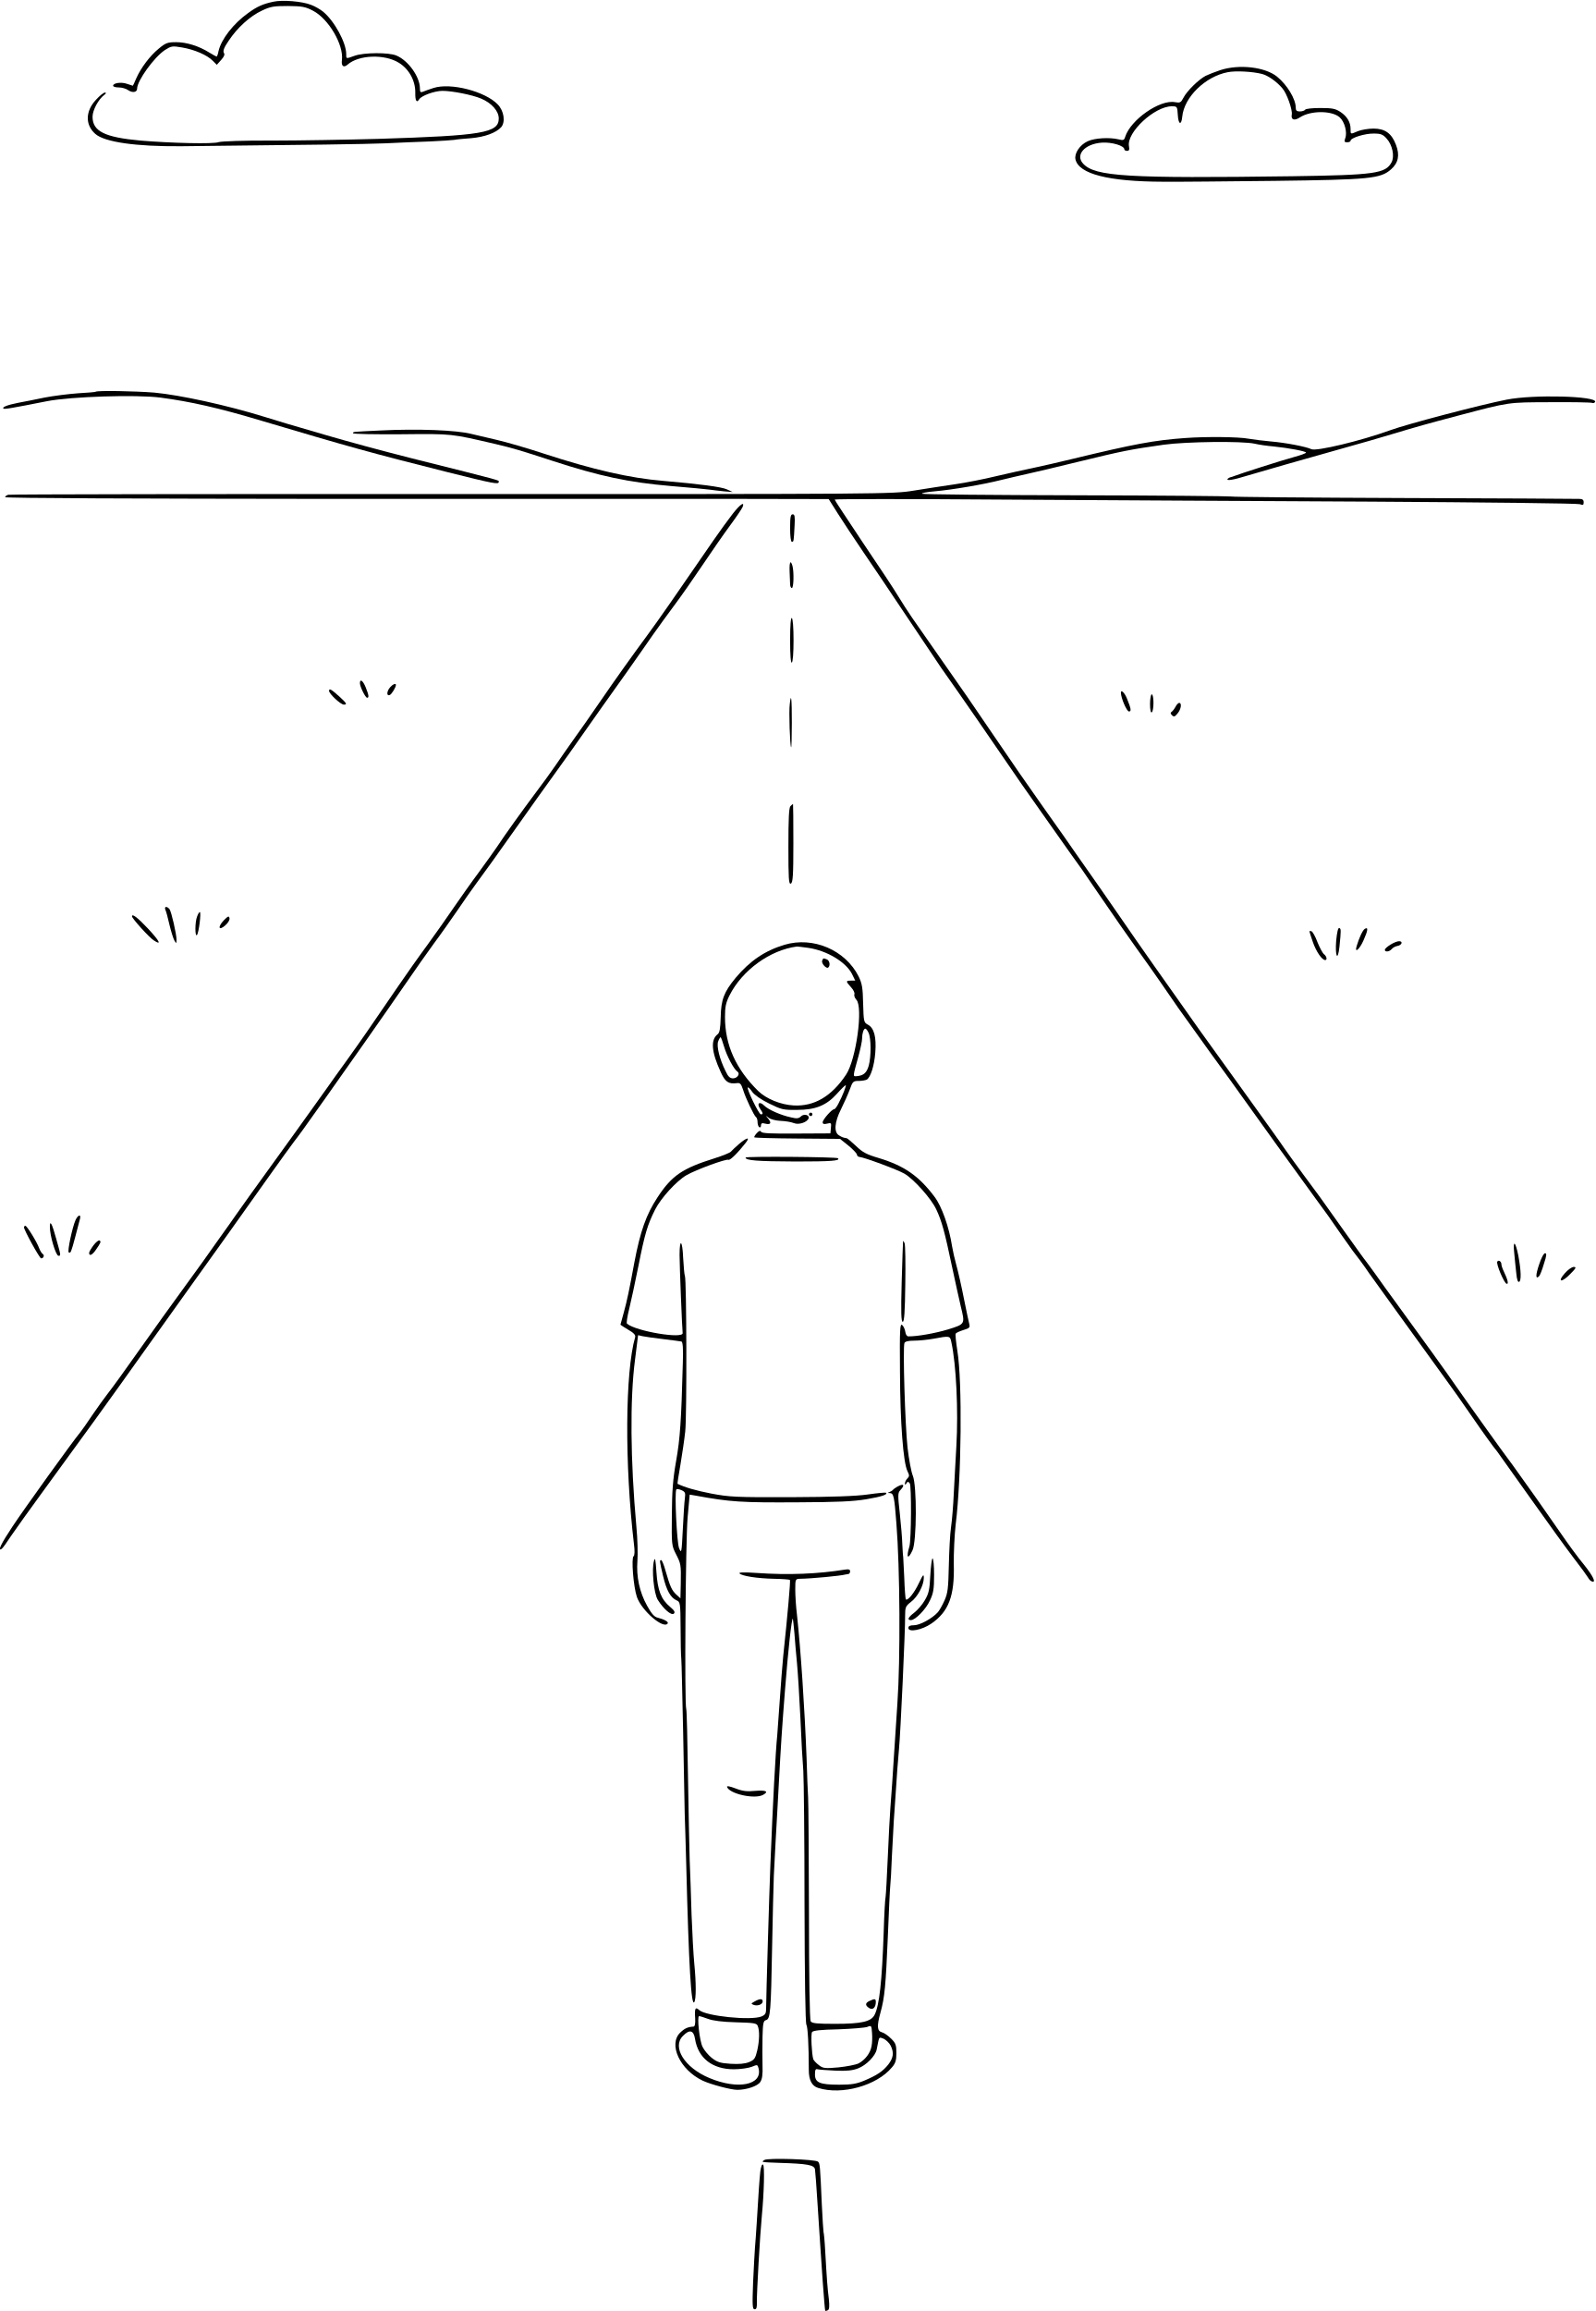
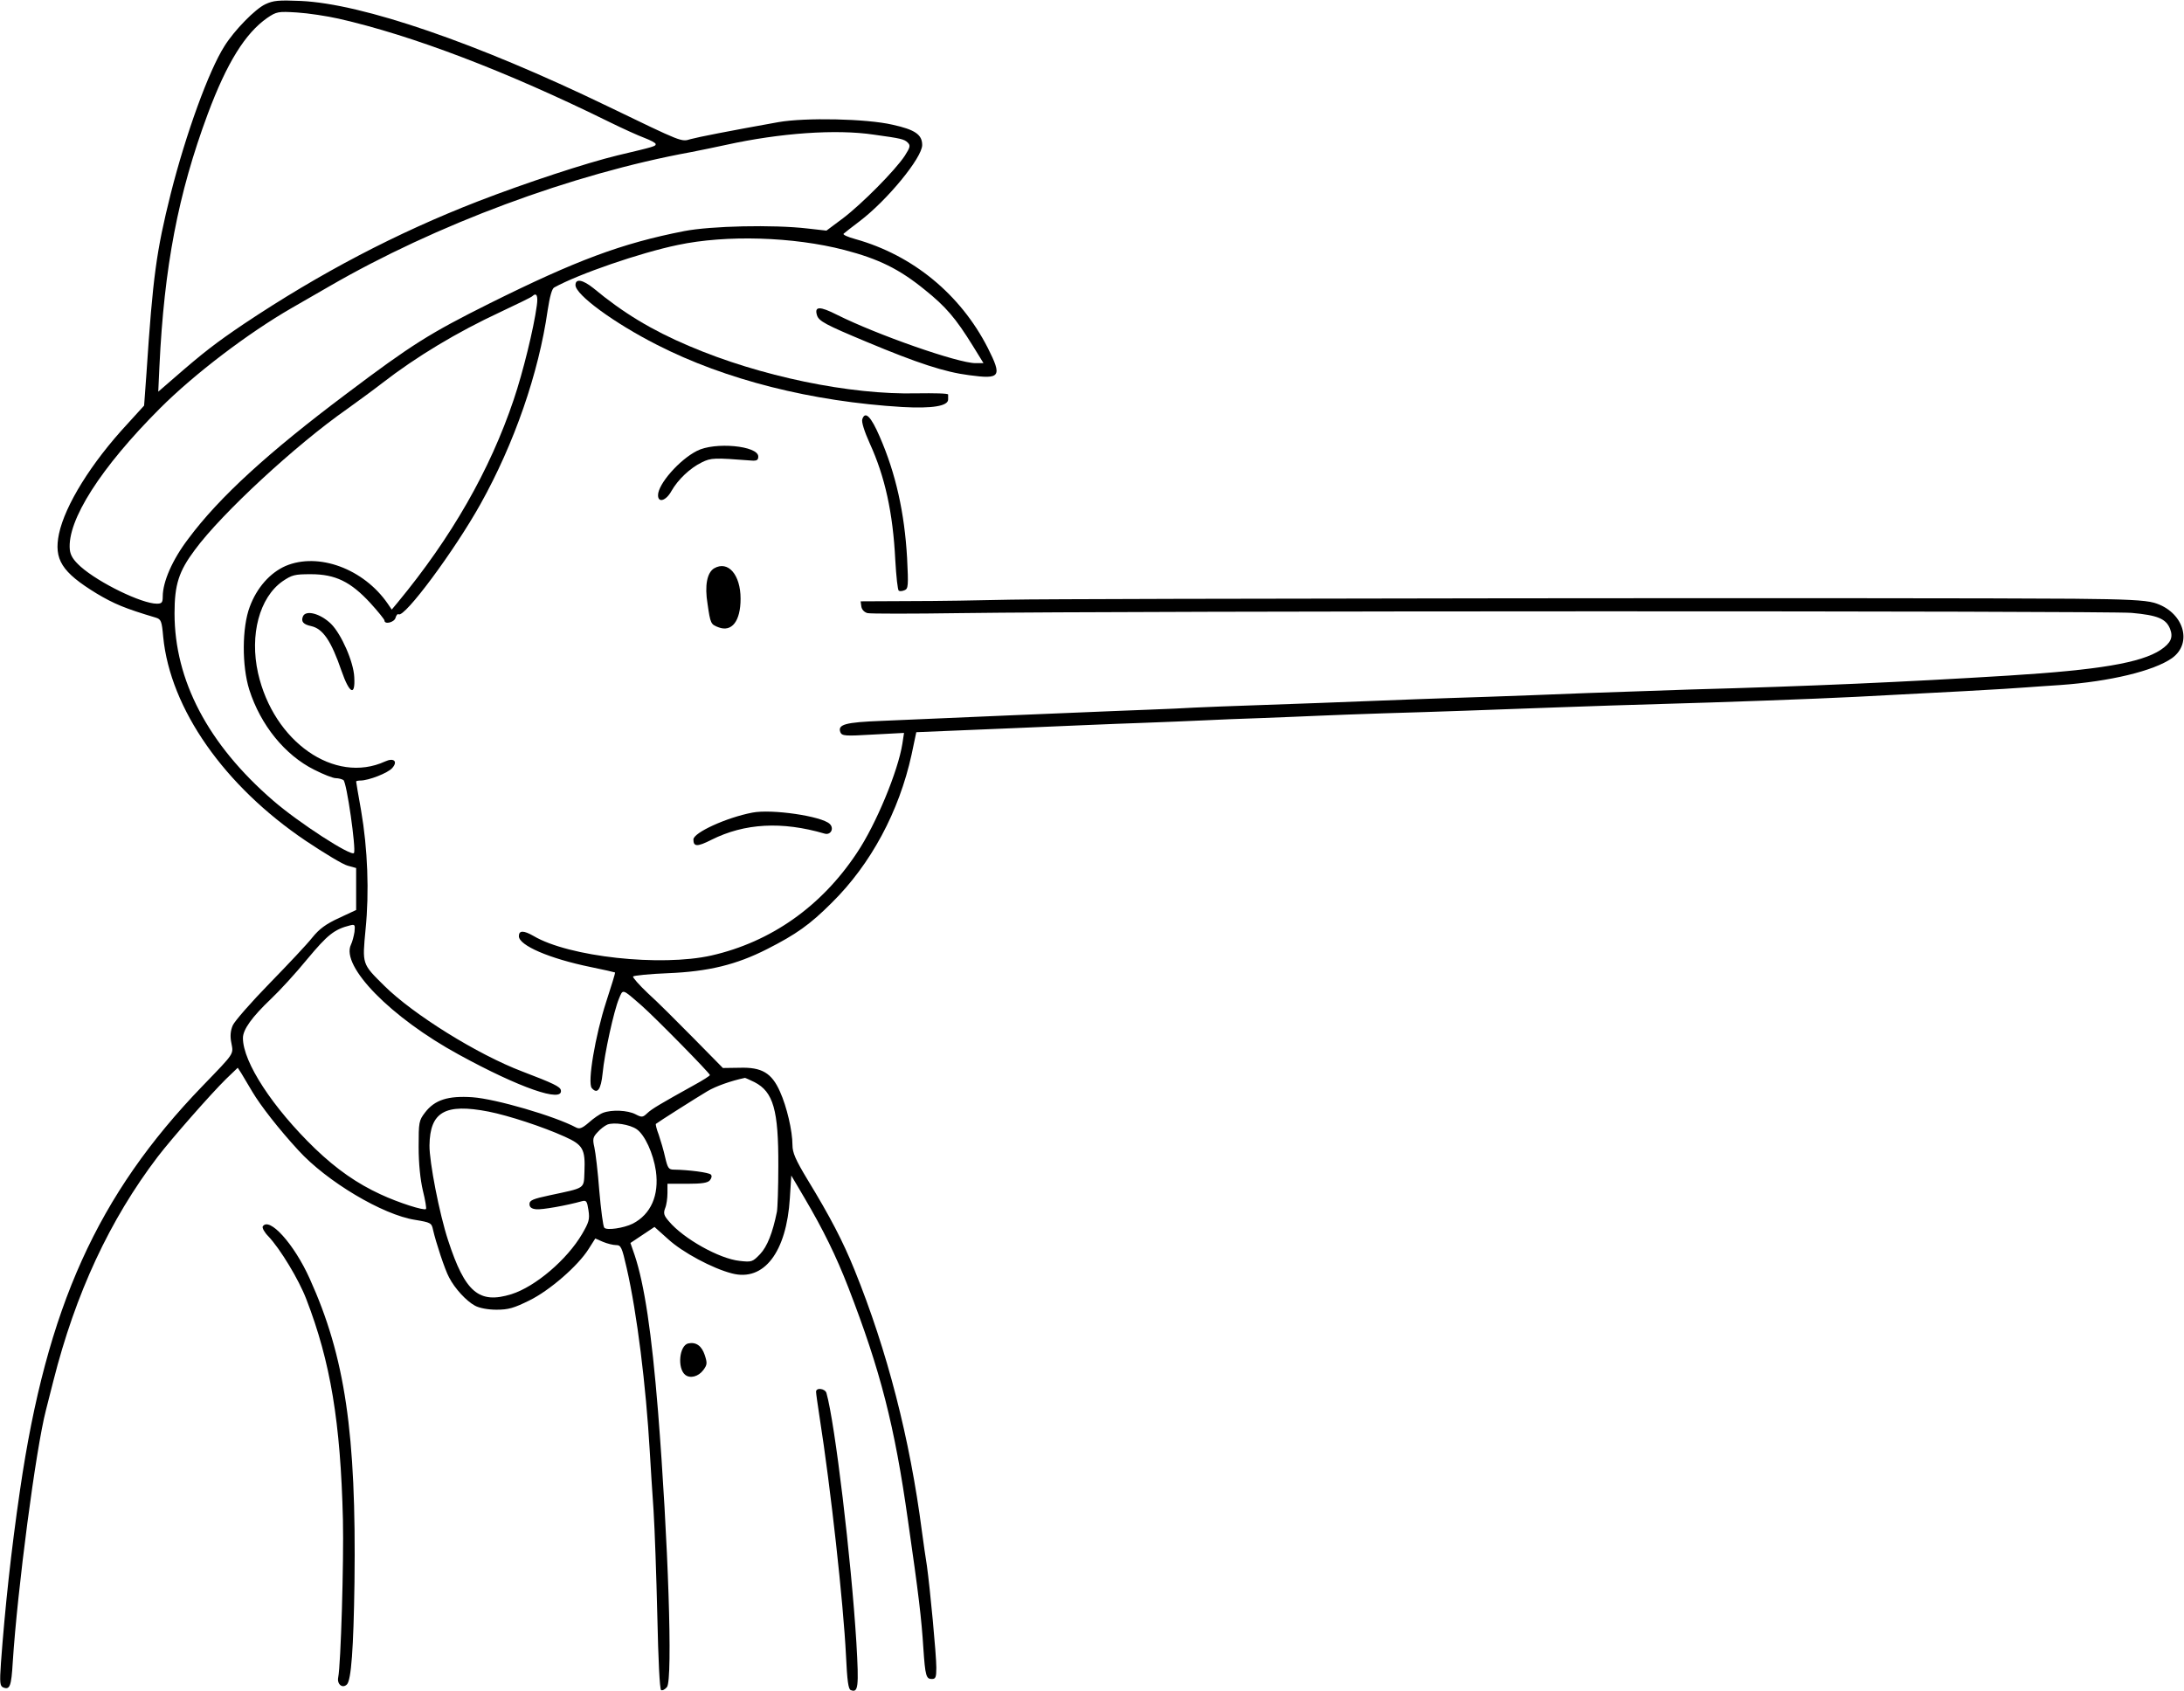
- <svg xmlns="http://www.w3.org/2000/svg" version="1.0" width="931pt" height="1348pt" viewBox="0 0 931 1348" preserveAspectRatio="xMidYMid meet">
-   <g transform="translate(0,1348) scale(0.1,-0.1)" fill="#000000" stroke="none">
-     <path d="M1595 13470 c-61 -13 -95 -28 -147 -66 -87 -62 -157 -153 -173 -222 -3 -18 -9 -32 -11 -32 -2 0 -21 10 -42 23 -62 39 -134 61 -194 61 -50 0 -61 -4 -101 -37 -52 -42 -105 -113 -132 -174 -10 -24 -19 -43 -20 -43 -1 0 -16 5 -34 11 -33 12 -81 5 -81 -11 0 -6 15 -10 33 -10 18 0 43 -7 55 -16 25 -17 52 -13 52 9 0 46 99 183 162 225 38 24 43 25 101 15 71 -12 146 -44 179 -78 l23 -23 25 28 c18 20 23 32 16 42 -6 11 1 31 28 70 50 76 125 144 194 176 50 24 69 27 152 27 83 -1 102 -4 147 -28 90 -47 179 -198 168 -287 -5 -36 10 -47 33 -27 64 57 215 63 299 11 60 -37 97 -105 96 -175 -1 -47 8 -62 23 -38 13 21 89 49 136 49 56 0 173 -23 225 -45 62 -26 103 -73 103 -116 0 -84 -94 -100 -702 -119 -183 -5 -462 -10 -619 -10 -167 1 -297 -4 -313 -9 -29 -12 -277 -6 -456 9 -209 19 -280 54 -280 139 0 38 34 102 69 128 11 9 12 12 3 13 -8 0 -31 -19 -52 -42 -62 -66 -64 -146 -4 -199 54 -48 237 -74 499 -72 769 8 1065 12 1193 17 81 4 199 9 262 11 63 3 126 7 140 9 14 3 58 7 99 10 79 7 145 31 175 64 26 30 17 95 -20 133 -73 76 -274 128 -374 96 -25 -8 -53 -18 -62 -22 -15 -6 -18 -2 -18 21 -1 67 -68 161 -137 190 -44 19 -189 18 -243 -1 -53 -19 -50 -19 -50 10 0 66 -69 193 -135 247 -16 13 -48 32 -71 40 -50 20 -166 30 -219 18z" />
-     <path d="M7120 13071 c-30 -10 -68 -25 -85 -33 -42 -22 -110 -89 -130 -128 -15 -29 -20 -31 -49 -26 -88 17 -259 -102 -291 -202 -6 -20 -11 -22 -38 -15 -53 13 -141 8 -181 -11 -46 -21 -79 -71 -71 -106 20 -85 192 -129 510 -130 83 -1 375 2 650 5 560 7 619 13 681 67 43 38 52 83 29 143 -25 67 -64 95 -131 95 -30 0 -71 -7 -91 -15 -45 -19 -43 -20 -43 13 0 39 -20 73 -59 99 -29 19 -47 23 -117 23 -46 0 -86 -4 -89 -10 -3 -5 -17 -10 -31 -10 -18 0 -24 5 -24 23 0 49 -50 132 -109 180 -69 56 -220 74 -331 38z m242 -22 c36 -9 86 -44 120 -84 26 -29 60 -126 55 -153 -6 -31 15 -38 47 -17 62 41 186 41 232 1 29 -25 46 -88 33 -122 -7 -20 -5 -24 11 -24 11 0 20 4 20 9 0 17 85 43 135 42 42 0 54 -5 76 -30 33 -36 47 -103 28 -138 -35 -65 -97 -74 -579 -81 -961 -13 -1150 -2 -1220 73 -48 51 8 116 109 123 58 4 131 -18 131 -39 0 -5 7 -9 16 -9 12 0 15 7 11 27 -15 80 149 233 250 233 31 0 32 -1 35 -50 3 -57 21 -64 26 -10 11 113 134 234 266 259 46 9 142 4 198 -10z" />
-     <path d="M558 11195 c-2 -2 -48 -6 -103 -9 -55 -4 -143 -15 -195 -25 -52 -11 -123 -25 -156 -31 -61 -12 -93 -25 -84 -33 5 -5 43 1 255 43 139 27 520 39 660 21 175 -23 340 -60 590 -135 518 -154 637 -187 1090 -301 264 -66 295 -72 295 -56 0 11 34 2 -505 137 -193 49 -366 96 -510 138 -49 14 -112 33 -140 41 -27 7 -122 36 -210 63 -219 68 -494 128 -645 142 -112 9 -333 13 -342 5z" />
-     <path d="M8791 11149 c-153 -30 -583 -143 -681 -179 -171 -62 -431 -124 -459 -110 -27 14 -151 38 -236 45 -44 4 -102 11 -130 16 -56 11 -248 13 -370 4 -181 -13 -298 -35 -654 -121 -80 -19 -185 -44 -235 -54 -50 -10 -147 -32 -216 -48 -69 -17 -177 -38 -240 -47 -63 -9 -171 -26 -240 -37 -123 -20 -161 -20 -2695 -20 -1414 1 -2578 -1 -2587 -4 -10 -3 -18 -9 -18 -14 0 -6 786 -9 1893 -10 1040 0 2122 0 2402 0 l510 -1 55 -87 c30 -48 97 -148 147 -222 51 -74 166 -245 256 -380 90 -135 179 -267 198 -295 146 -207 280 -402 364 -525 54 -80 152 -221 219 -315 66 -93 144 -204 173 -245 29 -41 59 -83 66 -92 6 -10 62 -90 122 -178 61 -89 148 -215 195 -280 47 -65 112 -157 145 -205 33 -48 78 -113 100 -145 22 -31 108 -151 190 -265 83 -113 159 -219 170 -235 39 -56 391 -544 443 -614 29 -39 60 -82 70 -96 30 -44 136 -195 144 -205 18 -22 70 -92 95 -130 16 -22 88 -123 162 -225 211 -291 295 -407 311 -430 8 -12 31 -44 50 -70 19 -27 55 -79 80 -115 52 -76 130 -185 145 -201 5 -7 93 -130 195 -274 102 -144 217 -303 255 -352 39 -50 74 -99 80 -109 5 -10 15 -21 22 -23 28 -11 10 28 -45 97 -33 39 -95 124 -138 187 -44 63 -107 153 -139 199 -33 46 -81 113 -107 150 -26 36 -50 71 -55 76 -13 15 -284 394 -313 437 -30 45 -210 295 -333 463 -48 66 -108 148 -132 183 -25 34 -49 68 -55 75 -6 6 -63 86 -128 177 -151 213 -144 203 -237 328 -44 59 -93 128 -110 152 -16 25 -120 169 -230 322 -110 152 -229 318 -265 368 -186 262 -379 536 -438 623 -37 54 -101 146 -142 205 -42 59 -102 145 -134 191 -31 46 -123 176 -204 290 -80 113 -196 280 -257 371 -62 91 -143 210 -181 265 -179 257 -282 405 -321 460 -23 33 -61 92 -84 130 -23 39 -116 179 -206 312 -89 134 -163 245 -163 249 0 4 435 4 968 0 532 -3 1505 -9 2162 -12 657 -4 1205 -10 1218 -15 18 -7 22 -5 22 11 0 15 -7 20 -27 20 -16 1 -477 3 -1025 5 -549 2 -1001 6 -1006 9 -4 2 -409 6 -899 7 -490 1 -897 5 -903 9 -6 4 26 10 72 14 105 9 290 41 388 66 41 10 109 26 150 35 41 9 174 40 295 70 271 66 308 73 505 101 130 18 458 22 530 6 25 -6 74 -13 110 -16 88 -9 190 -28 190 -36 0 -4 -30 -15 -67 -25 -67 -18 -324 -100 -353 -112 -8 -3 -18 -7 -22 -7 -3 -1 -10 -4 -14 -8 -14 -15 31 -8 111 17 81 24 317 92 585 167 80 22 197 56 260 75 146 44 211 62 385 108 307 81 290 78 540 79 127 1 236 -1 244 -4 7 -3 15 0 18 6 12 34 -360 44 -516 13z" />
-     <path d="M2220 10969 c-168 -8 -160 -7 -160 -16 0 -5 127 -7 282 -6 303 3 286 4 553 -58 94 -22 148 -38 325 -96 279 -91 449 -127 695 -148 128 -11 194 -17 225 -21 19 -3 58 -7 85 -10 l50 -4 -35 16 c-31 14 -159 31 -370 49 -194 16 -409 65 -700 160 -91 30 -214 66 -275 80 -60 14 -126 30 -145 34 -86 22 -312 31 -530 20z" />
-     <path d="M4275 10483 c-25 -32 -75 -101 -111 -153 -233 -339 -318 -461 -384 -551 -100 -136 -181 -249 -284 -399 -47 -69 -113 -163 -147 -210 -33 -47 -82 -116 -108 -155 -26 -38 -79 -111 -117 -161 -72 -96 -182 -249 -223 -312 -13 -20 -61 -86 -105 -147 -45 -60 -110 -153 -146 -205 -35 -52 -105 -151 -155 -220 -51 -69 -127 -177 -170 -240 -181 -265 -213 -311 -298 -430 -50 -69 -103 -143 -118 -165 -24 -34 -85 -119 -179 -250 -12 -16 -57 -79 -101 -140 -126 -174 -243 -337 -259 -361 -8 -12 -51 -73 -95 -134 -44 -62 -87 -122 -95 -134 -8 -11 -53 -74 -100 -138 -86 -118 -170 -235 -225 -313 -127 -180 -204 -286 -231 -320 -17 -22 -56 -76 -86 -120 -29 -44 -61 -89 -70 -100 -37 -43 -327 -446 -395 -549 -66 -99 -89 -147 -64 -131 6 3 31 38 57 78 27 39 105 149 174 243 221 302 417 573 588 814 92 129 213 298 268 375 131 182 313 437 466 653 68 96 137 191 153 212 31 40 47 62 184 255 116 163 363 515 471 672 52 76 126 181 164 233 39 52 99 138 135 190 35 52 85 123 110 157 54 73 103 141 260 363 64 91 138 194 164 230 26 36 81 112 122 170 161 229 233 331 329 465 54 77 124 176 154 220 31 44 88 123 127 175 39 52 113 158 164 234 51 76 123 180 160 230 37 50 70 99 74 109 13 34 -14 16 -58 -40z" />
-     <path d="M4610 10400 c0 -47 4 -80 10 -80 11 0 11 -2 16 93 3 54 1 67 -11 67 -12 0 -15 -16 -15 -80z" />
-     <path d="M4607 10148 c1 -29 2 -63 3 -75 0 -13 5 -23 10 -23 11 0 13 91 4 128 -11 39 -19 24 -17 -30z" />
-     <path d="M4610 9745 c0 -88 4 -134 10 -130 6 4 10 58 10 130 0 72 -4 126 -10 130 -6 4 -10 -42 -10 -130z" />
-     <path d="M2100 9495 c0 -20 32 -85 42 -85 12 0 10 15 -8 60 -16 40 -34 53 -34 25z" />
-     <path d="M2277 9472 c-21 -23 -23 -54 -3 -46 11 4 36 45 36 59 0 11 -18 4 -33 -13z" />
-     <path d="M1920 9450 c0 -17 68 -80 86 -80 21 0 18 7 -27 48 -47 42 -59 49 -59 32z" />
-     <path d="M6540 9440 c0 -31 34 -110 47 -110 15 0 13 15 -12 76 -13 33 -35 54 -35 34z" />
-     <path d="M6710 9374 c0 -34 4 -53 10 -49 6 3 10 28 10 56 0 27 -4 49 -10 49 -5 0 -10 -25 -10 -56z" />
-     <path d="M4608 9373 c-6 -42 1 -245 8 -252 2 -2 4 62 4 142 0 147 -4 180 -12 110z" />
-     <path d="M6859 9358 c-7 -13 -17 -26 -23 -30 -8 -5 -7 -11 2 -20 11 -11 17 -9 33 11 20 24 26 61 9 61 -5 0 -15 -10 -21 -22z" />
-     <path d="M4612 8778 c-9 -9 -12 -75 -12 -235 0 -189 2 -222 14 -217 12 5 15 45 15 235 0 126 -1 229 -2 229 -2 0 -8 -5 -15 -12z" />
-     <path d="M965 8173 c5 -10 15 -49 24 -88 9 -38 22 -79 28 -90 12 -20 12 -20 13 2 0 35 -30 165 -41 180 -16 19 -32 16 -24 -4z" />
-     <path d="M1150 8134 c-13 -32 -13 -121 -1 -108 11 11 26 134 17 134 -4 0 -11 -12 -16 -26z" />
-     <path d="M770 8135 c0 -12 101 -124 127 -140 48 -32 35 -5 -32 67 -62 66 -95 91 -95 73z" />
-     <path d="M1306 8112 c-37 -39 -31 -64 8 -30 16 14 27 31 25 42 -3 15 -8 13 -33 -12z" />
-     <path d="M7796 7993 c-7 -91 9 -125 19 -37 10 99 10 107 -1 111 -7 2 -13 -24 -18 -74z" />
-     <path d="M7963 8062 c-12 -7 -33 -52 -47 -99 -15 -47 16 -22 40 33 26 58 28 79 7 66z" />
-     <path d="M7640 8047 c0 -2 9 -30 20 -62 19 -55 53 -105 72 -105 13 0 9 22 -7 34 -8 6 -25 38 -38 70 -12 33 -28 61 -35 64 -7 2 -12 2 -12 -1z" />
-     <path d="M4577 7969 c-114 -34 -202 -94 -285 -193 -68 -82 -85 -127 -87 -229 -2 -67 -6 -91 -18 -100 -42 -32 -36 -103 18 -220 26 -58 45 -71 94 -65 19 3 25 -4 36 -37 15 -50 65 -154 76 -161 5 -3 9 -16 9 -29 0 -13 5 -27 10 -30 6 -3 10 1 10 10 0 13 6 16 24 11 32 -8 39 3 19 28 -18 20 -17 21 2 6 11 -9 43 -17 70 -18 28 -1 62 -7 77 -13 29 -12 78 5 86 28 6 20 -28 28 -45 11 -12 -12 -24 -14 -56 -6 -59 12 -134 45 -158 69 -27 27 -45 14 -25 -17 19 -28 20 -34 5 -34 -11 0 -84 149 -76 157 3 2 15 -9 26 -26 13 -18 53 -46 99 -68 71 -35 82 -38 162 -37 109 0 172 26 234 95 24 27 47 49 50 49 6 0 -17 -60 -42 -107 -9 -18 -20 -33 -25 -33 -14 0 -67 -61 -67 -76 0 -10 7 -13 26 -8 24 6 25 4 22 -25 l-3 -32 -198 -1 c-146 -1 -200 1 -206 10 -5 9 -12 7 -26 -8 -10 -11 -16 -22 -14 -24 2 -3 116 -6 252 -7 l248 -2 50 -40 c27 -22 49 -46 49 -52 0 -6 6 -12 13 -13 28 -2 225 -75 264 -98 55 -32 157 -146 186 -209 32 -68 49 -130 92 -335 21 -96 43 -200 51 -231 25 -103 26 -102 -73 -133 -76 -23 -183 -42 -233 -41 -9 0 -16 11 -18 27 -2 14 -10 32 -18 39 -13 11 -15 -22 -13 -272 1 -296 19 -532 44 -581 12 -24 11 -30 -1 -42 -8 -8 -14 -21 -14 -28 0 -11 2 -11 9 0 6 11 10 11 19 0 11 -13 9 -334 -2 -368 -20 -67 -9 -81 18 -23 25 52 26 378 2 435 -9 21 -23 95 -31 165 -14 128 -28 583 -18 609 3 9 22 14 57 14 28 0 78 5 111 11 98 18 98 18 106 -21 28 -128 41 -398 29 -605 -5 -82 -11 -206 -15 -275 -3 -69 -10 -157 -16 -197 -6 -39 -11 -141 -13 -225 -3 -133 -6 -160 -25 -203 -12 -27 -30 -59 -39 -69 -32 -36 -105 -76 -139 -76 -24 0 -33 -5 -33 -16 0 -27 79 -12 133 25 102 70 137 161 132 346 -1 66 4 171 11 233 34 271 39 834 10 1011 -8 52 -13 98 -10 102 3 5 23 14 45 21 34 10 39 15 35 32 -3 12 -18 80 -32 151 -14 72 -34 159 -44 195 -10 36 -21 85 -25 110 -17 111 -60 234 -103 290 -91 121 -176 180 -324 225 -72 21 -96 34 -134 71 -26 24 -50 45 -55 45 -19 3 -25 5 -43 16 -32 18 -27 78 11 153 18 36 41 88 51 115 17 47 20 50 53 50 18 0 40 4 47 8 22 15 43 80 49 158 7 90 -7 143 -43 162 -24 13 -25 17 -28 123 -2 93 -6 116 -26 158 -78 155 -266 235 -433 185z m140 -18 c108 -16 218 -82 254 -152 l19 -39 -25 0 c-31 0 -31 -4 0 -38 14 -15 23 -33 20 -41 -3 -8 2 -22 12 -33 40 -44 -2 -350 -61 -437 -84 -126 -186 -186 -306 -179 -75 4 -160 39 -206 84 -131 129 -194 269 -194 432 0 59 5 83 26 125 74 148 238 266 394 286 3 0 33 -3 67 -8z m351 -496 c15 -33 15 -138 1 -190 -12 -42 -29 -58 -68 -62 -26 -2 -27 -9 8 117 11 41 21 87 21 102 0 31 9 58 19 58 4 0 13 -11 19 -25z m-843 -81 c16 -54 57 -132 78 -145 17 -12 -1 -39 -26 -39 -18 0 -29 10 -44 43 -35 70 -53 145 -43 172 5 14 12 25 14 25 3 0 12 -25 21 -56z" />
-     <path d="M4797 7876 c-6 -16 26 -50 36 -39 13 12 7 41 -9 47 -21 8 -21 8 -27 -8z" />
-     <path d="M8113 7970 c-18 -11 -33 -24 -33 -30 0 -15 26 -12 40 4 6 8 21 16 32 18 27 4 36 28 11 28 -10 0 -33 -9 -50 -20z" />
-     <path d="M4720 6980 c0 -5 5 -10 10 -10 6 0 10 5 10 10 0 6 -4 10 -10 10 -5 0 -10 -4 -10 -10z" />
-     <path d="M4313 6808 c-21 -18 -42 -38 -48 -45 -5 -7 -48 -24 -95 -39 -189 -59 -250 -101 -333 -227 -67 -102 -101 -198 -136 -382 -29 -158 -43 -224 -61 -289 -11 -39 -20 -72 -20 -73 0 -1 20 -14 45 -29 32 -18 44 -31 41 -43 -59 -203 -62 -744 -7 -1209 5 -38 4 -65 -2 -69 -15 -9 -1 -180 19 -238 28 -81 157 -191 180 -154 5 9 -19 23 -58 33 -20 4 -36 22 -62 69 -45 80 -64 171 -57 262 3 39 1 129 -6 200 -35 388 -38 743 -8 973 l18 144 26 -6 c14 -3 69 -11 121 -17 52 -6 100 -13 106 -14 8 -3 11 -41 8 -127 -9 -337 -16 -439 -39 -569 -19 -107 -24 -177 -25 -316 -2 -173 -1 -179 24 -228 29 -57 30 -60 28 -174 l-2 -84 -24 22 c-27 25 -36 46 -63 139 -9 34 -21 62 -25 62 -11 0 -10 -4 11 -94 20 -83 43 -125 79 -141 21 -9 22 -16 23 -160 0 -82 2 -163 4 -180 2 -16 6 -212 11 -435 4 -223 8 -434 9 -470 2 -36 5 -171 9 -300 15 -593 29 -827 47 -798 11 17 11 111 0 223 -5 50 -12 178 -16 285 -3 107 -8 251 -11 320 -2 69 -7 292 -10 495 -3 204 -7 377 -10 385 -11 31 -4 988 8 1119 l12 133 35 -6 c201 -37 267 -41 596 -39 230 1 323 5 400 18 90 15 127 28 114 38 -2 2 -49 -2 -104 -10 -69 -10 -208 -15 -450 -16 -324 -1 -358 1 -465 21 -92 18 -153 36 -197 57 -1 1 6 50 17 111 10 60 23 147 28 194 10 88 8 892 -2 908 -3 5 -7 52 -10 103 -4 105 -21 120 -21 19 0 -64 15 -435 18 -455 7 -37 -271 9 -325 54 -4 4 2 42 13 86 11 44 35 157 54 251 37 188 53 240 97 328 35 69 125 167 183 201 55 32 233 97 245 90 9 -5 53 38 101 99 28 36 7 32 -38 -6z m-317 -2067 c-3 -20 -8 -101 -12 -181 -7 -139 -8 -144 -22 -110 -13 33 -27 324 -16 342 3 4 16 2 30 -4 22 -10 24 -16 20 -47z" />
-     <path d="M4350 6728 c0 -17 66 -22 292 -23 208 0 263 4 247 19 -8 8 -539 12 -539 4z" />
-     <path d="M441 6364 c-19 -42 -49 -184 -40 -189 11 -7 14 0 38 90 11 44 24 90 27 103 9 31 -10 28 -25 -4z" />
-     <path d="M291 6325 c-1 -51 35 -170 50 -170 15 0 15 0 -13 99 -24 88 -37 113 -37 71z" />
-     <path d="M140 6321 c0 -16 91 -181 100 -181 14 0 21 18 10 25 -6 4 -16 19 -21 33 -14 39 -72 132 -81 132 -4 0 -8 -4 -8 -9z" />
-     <path d="M546 6217 c-14 -19 -26 -39 -26 -45 0 -21 18 -13 38 16 30 43 33 50 23 56 -5 4 -21 -9 -35 -27z" />
-     <path d="M5269 6240 c-1 -3 -4 -110 -8 -238 -5 -179 -3 -232 6 -232 9 0 13 56 15 220 2 122 0 229 -4 238 -4 9 -7 15 -9 12z" />
-     <path d="M8835 6170 c3 -36 9 -89 12 -118 3 -34 9 -52 16 -49 14 5 12 65 -4 152 -17 86 -33 96 -24 15z" />
-     <path d="M8980 6104 c-21 -62 -21 -89 0 -68 5 5 18 37 28 72 16 48 17 62 7 62 -8 0 -23 -29 -35 -66z" />
-     <path d="M8736 6121 c-8 -12 39 -124 54 -129 14 -5 7 24 -16 72 -8 16 -14 35 -14 42 0 16 -17 27 -24 15z" />
-     <path d="M9130 6053 c-47 -53 -18 -56 32 -4 34 34 37 41 20 41 -11 0 -35 -17 -52 -37z" />
-     <path d="M5235 4808 c-11 -6 -22 -14 -25 -18 -3 -4 -12 -10 -20 -13 -12 -4 -12 -6 2 -6 22 -1 26 -18 38 -176 21 -261 24 -792 6 -1050 -9 -132 -18 -276 -21 -320 -6 -101 -13 -201 -20 -290 -3 -38 -10 -167 -15 -285 -5 -118 -11 -224 -13 -235 -3 -11 -8 -103 -11 -205 -10 -287 -25 -427 -53 -482 -20 -40 -75 -53 -231 -53 -107 0 -135 3 -142 15 -6 9 -10 266 -10 635 -1 341 -3 643 -5 670 -2 28 -6 131 -9 230 -11 290 -34 632 -56 836 -6 47 -10 113 -10 147 0 61 1 62 28 63 67 1 237 17 265 25 4 1 12 2 17 3 6 0 10 8 10 16 0 10 -8 13 -27 10 -162 -26 -332 -33 -518 -20 -75 5 -107 4 -100 -3 15 -15 102 -29 202 -31 48 -1 90 -4 92 -7 4 -4 -14 -207 -39 -442 -5 -51 -14 -165 -20 -254 -6 -90 -13 -183 -15 -208 -10 -97 -26 -402 -40 -755 -6 -143 -25 -778 -25 -838 0 -31 -4 -39 -27 -49 -62 -25 -324 2 -363 37 -23 21 -28 11 -24 -47 2 -32 -2 -48 -9 -49 -34 -2 -52 -10 -78 -35 -71 -68 -2 -217 130 -280 46 -22 166 -54 203 -54 54 0 119 22 134 46 11 16 15 44 13 96 -1 40 -1 115 0 167 2 81 5 94 21 98 25 7 28 50 35 428 3 171 8 357 10 415 7 138 15 289 20 370 2 36 6 110 9 165 13 239 18 314 36 545 18 230 39 424 46 418 1 -2 5 -39 9 -83 3 -44 10 -123 15 -175 5 -52 14 -196 20 -320 5 -124 13 -263 17 -310 3 -47 7 -395 7 -775 1 -427 5 -696 11 -705 8 -13 14 -121 14 -264 0 -59 18 -94 55 -105 137 -43 341 13 430 120 21 24 26 41 26 84 0 46 -4 58 -31 84 -17 17 -41 34 -54 37 -27 7 -30 35 -8 114 25 89 31 160 43 441 6 147 12 280 14 295 2 16 7 97 10 179 4 83 9 175 11 205 2 30 7 96 10 145 7 113 14 206 20 270 9 90 37 697 36 782 0 48 3 55 34 79 39 29 75 97 75 140 0 25 -4 21 -29 -31 -26 -56 -65 -104 -76 -94 -2 3 -7 59 -9 125 -3 65 -6 119 -6 119 -1 0 -3 32 -5 70 -1 39 -8 123 -15 187 -12 107 -12 120 3 136 29 31 20 41 -18 20z m-1104 -3104 c29 -11 84 -18 164 -20 104 -3 120 -5 126 -21 12 -28 10 -87 -3 -144 -11 -45 -16 -54 -47 -67 -25 -10 -58 -13 -109 -10 -62 4 -78 10 -110 35 -20 16 -44 45 -53 64 -18 36 -33 179 -20 179 5 0 28 -7 52 -16z m954 -160 c-7 -40 -38 -80 -76 -100 -17 -8 -69 -18 -117 -23 -78 -7 -90 -6 -114 13 -15 11 -30 27 -33 35 -9 31 -15 146 -7 158 6 9 52 14 152 16 80 3 156 9 170 14 24 10 25 9 28 -36 2 -25 1 -60 -3 -77z m-1030 44 c18 -113 101 -178 227 -178 38 0 84 7 103 14 34 14 35 14 41 -9 24 -97 -121 -126 -287 -56 -145 60 -220 181 -154 246 38 39 62 33 70 -17z m1141 -39 c21 -41 17 -72 -13 -111 -32 -40 -64 -62 -142 -95 -44 -18 -73 -23 -145 -23 -113 0 -141 12 -141 60 0 27 4 34 15 30 8 -2 55 -6 104 -8 66 -3 101 1 132 13 48 18 101 72 109 110 3 14 7 36 10 50 5 22 7 23 31 13 14 -7 32 -24 40 -39z" />
-     <path d="M3816 4376 c-15 -49 -1 -191 22 -228 33 -53 80 -94 94 -80 8 8 3 18 -21 38 -54 45 -74 97 -81 204 -5 74 -8 89 -14 66z" />
-     <path d="M5428 4291 c-4 -84 -9 -106 -32 -145 -14 -25 -42 -57 -61 -72 -37 -28 -44 -44 -20 -44 26 0 88 64 111 115 20 42 24 66 24 148 0 53 -4 97 -9 97 -4 0 -10 -45 -13 -99z" />
-     <path d="M4242 3057 c13 -40 159 -73 209 -47 37 20 19 29 -43 24 -49 -5 -75 -2 -116 14 -34 13 -52 16 -50 9z" />
-     <path d="M4402 1805 c-20 -11 -21 -13 -6 -19 23 -9 54 2 54 20 0 17 -17 17 -48 -1z" />
-     <path d="M5072 1808 c-25 -12 -25 -26 1 -42 20 -12 37 5 37 37 0 19 -6 20 -38 5z" />
-     <path d="M4460 881 c-19 -13 -23 -13 90 -17 161 -5 199 -12 205 -37 2 -12 9 -103 15 -202 6 -99 13 -202 15 -230 2 -27 9 -126 15 -220 7 -94 13 -172 15 -174 2 -1 9 0 16 4 8 5 9 25 5 64 -8 63 -12 117 -21 276 -3 60 -8 111 -10 115 -1 3 -6 75 -10 160 -10 230 -11 240 -22 251 -14 14 -294 23 -313 10z" />
-     <path d="M4436 813 c-5 -47 -10 -117 -21 -303 -3 -52 -8 -115 -10 -140 -2 -25 -7 -116 -11 -203 -5 -135 -4 -157 9 -157 11 0 14 11 13 43 -1 50 18 389 29 502 13 136 17 293 7 299 -6 4 -12 -12 -16 -41z" />
+ <svg xmlns="http://www.w3.org/2000/svg" version="1.0" width="926pt" height="717pt" viewBox="0 0 926 717" preserveAspectRatio="xMidYMid meet">
+   <g transform="translate(0,717) scale(0.1,-0.1)" fill="#000000" stroke="none">
+     <path d="M1125 7152 c-43 -20 -131 -110 -173 -177 -67 -105 -164 -373 -228 -626 -61 -244 -76 -353 -103 -762 l-10 -137 -71 -78 c-153 -165 -264 -344 -290 -466 -22 -108 11 -162 160 -253 74 -44 119 -63 250 -102 23 -7 26 -14 32 -82 30 -305 259 -632 605 -865 78 -52 157 -100 177 -105 l36 -10 0 -89 0 -89 -73 -34 c-56 -26 -83 -46 -113 -83 -21 -27 -103 -114 -181 -194 -78 -80 -148 -160 -156 -178 -10 -23 -12 -47 -6 -75 9 -49 15 -40 -122 -182 -446 -462 -661 -939 -774 -1713 -38 -259 -64 -503 -81 -734 -6 -86 -4 -98 10 -104 28 -11 34 6 40 106 20 311 98 906 141 1071 8 32 22 87 31 122 94 372 239 684 443 952 59 77 225 266 289 329 l50 48 15 -23 c8 -13 29 -49 47 -79 35 -59 113 -159 195 -248 120 -132 358 -274 495 -295 66 -11 70 -13 76 -42 12 -53 50 -169 68 -202 24 -47 74 -101 110 -120 18 -10 55 -17 91 -17 51 0 74 7 139 39 86 42 207 147 252 219 l28 44 32 -14 c19 -8 44 -14 56 -14 21 0 25 -9 45 -97 44 -192 82 -500 98 -778 3 -60 11 -173 16 -250 5 -77 12 -279 16 -448 4 -185 10 -310 16 -314 6 -3 17 3 25 13 25 33 5 626 -38 1169 -27 334 -58 539 -99 662 l-18 52 51 34 51 34 58 -52 c61 -56 188 -124 270 -145 136 -36 232 90 246 320 l6 95 56 -95 c79 -134 134 -246 186 -380 136 -352 196 -584 253 -990 45 -312 57 -413 65 -540 8 -118 12 -130 36 -130 16 0 19 7 19 48 0 55 -27 339 -40 432 -6 36 -15 101 -21 145 -51 394 -147 767 -286 1110 -49 121 -103 225 -200 384 -50 83 -63 113 -63 145 0 60 -24 163 -53 227 -35 79 -77 104 -171 101 l-71 -1 -125 127 c-69 70 -155 156 -193 190 -37 35 -65 67 -63 71 3 4 70 11 148 14 172 7 290 36 420 102 124 63 182 104 275 197 165 163 285 386 338 628 l20 95 385 16 c212 9 464 20 560 23 96 4 218 8 270 11 52 3 165 7 250 10 85 3 196 8 245 10 50 2 171 7 270 10 242 7 431 14 730 25 138 5 345 12 460 15 223 6 640 21 815 30 336 17 651 34 720 40 30 2 96 7 145 10 212 15 397 60 474 114 91 65 48 199 -76 235 -40 11 -120 15 -340 17 -625 5 -4301 1 -4508 -4 -121 -3 -314 -6 -428 -6 l-208 -1 3 -22 c2 -13 12 -24 26 -28 13 -3 190 -3 395 0 715 10 4861 10 4965 1 111 -10 146 -25 163 -68 14 -36 3 -60 -40 -89 -84 -55 -261 -85 -646 -109 -438 -27 -837 -45 -1350 -59 -93 -3 -289 -10 -435 -15 -146 -6 -337 -13 -425 -16 -88 -3 -221 -7 -295 -10 -74 -3 -261 -10 -415 -16 -404 -14 -508 -18 -615 -24 -52 -2 -165 -7 -250 -10 -148 -6 -679 -28 -993 -42 -153 -6 -186 -15 -174 -48 7 -16 19 -17 138 -10 l132 7 -7 -46 c-18 -115 -112 -343 -193 -463 -151 -228 -366 -378 -617 -435 -214 -48 -604 -6 -754 83 -42 24 -62 24 -62 -1 0 -39 129 -95 305 -131 55 -11 101 -22 103 -23 1 -2 -16 -58 -38 -125 -46 -142 -80 -342 -61 -365 24 -28 39 -6 46 62 8 85 48 266 69 316 18 43 12 45 96 -28 57 -50 290 -287 290 -295 0 -3 -31 -23 -68 -43 -142 -79 -178 -100 -198 -119 -19 -18 -23 -18 -50 -4 -33 17 -100 20 -137 6 -14 -5 -41 -24 -60 -41 -29 -25 -40 -29 -55 -21 -90 48 -340 121 -439 128 -103 7 -160 -11 -201 -65 -26 -34 -27 -41 -27 -146 0 -71 7 -138 18 -185 10 -40 16 -76 13 -78 -8 -8 -117 27 -192 62 -100 46 -186 106 -278 194 -180 174 -306 367 -306 469 0 36 38 89 120 167 35 33 104 108 153 168 86 103 114 126 182 143 20 5 21 2 18 -28 -3 -18 -9 -42 -15 -54 -44 -91 169 -309 457 -466 257 -141 444 -206 433 -151 -3 15 -32 29 -163 79 -190 72 -463 242 -586 364 -95 94 -93 90 -79 239 16 158 9 342 -19 504 -12 66 -21 121 -21 123 0 2 8 4 18 4 35 0 117 32 135 53 25 28 7 45 -30 28 -214 -98 -473 83 -539 375 -36 162 6 320 104 389 40 27 51 30 120 30 104 0 169 -32 252 -122 33 -36 60 -70 60 -74 0 -19 42 -8 47 11 3 11 9 18 13 15 25 -16 237 270 347 467 144 258 247 556 285 822 9 58 18 92 28 97 103 57 364 147 523 180 207 44 491 35 707 -21 146 -38 233 -81 340 -168 90 -72 132 -121 205 -239 l45 -73 -34 0 c-74 0 -417 120 -587 205 -73 37 -97 37 -85 -2 8 -25 36 -40 211 -113 215 -90 331 -128 434 -141 133 -18 141 -7 79 116 -116 227 -318 393 -561 461 -33 9 -55 19 -50 23 4 4 35 28 68 53 116 88 265 269 265 323 0 44 -30 65 -125 86 -112 26 -371 31 -485 11 -212 -38 -339 -63 -372 -72 -40 -12 -32 -15 -353 140 -555 268 -1037 434 -1300 446 -94 4 -116 2 -150 -14z m310 -61 c313 -71 712 -223 1150 -439 55 -27 121 -57 148 -67 26 -10 47 -21 47 -26 0 -9 -1 -10 -162 -48 -132 -32 -388 -116 -592 -195 -345 -134 -669 -304 -991 -519 -120 -81 -173 -122 -297 -230 l-67 -58 5 108 c20 421 79 731 205 1070 81 217 159 342 252 407 40 27 46 28 127 23 47 -3 126 -15 175 -26z m2270 -492 c116 -16 129 -19 144 -34 12 -12 10 -20 -13 -56 -42 -63 -181 -203 -261 -264 l-71 -53 -80 9 c-145 17 -410 11 -523 -11 -266 -52 -458 -124 -826 -307 -254 -127 -329 -174 -605 -382 -333 -250 -540 -439 -671 -615 -68 -89 -109 -183 -109 -246 0 -25 -4 -30 -25 -30 -64 0 -245 88 -323 157 -31 28 -43 47 -46 72 -12 124 131 348 383 600 146 146 374 319 558 425 32 18 103 59 158 91 452 262 1031 478 1535 570 41 8 109 22 150 31 228 50 465 67 625 43z m-1429 -725 c-13 -97 -59 -284 -98 -399 -101 -300 -264 -584 -492 -860 l-25 -30 -17 25 c-102 148 -294 219 -433 160 -66 -29 -122 -92 -152 -173 -33 -87 -34 -250 -2 -352 48 -150 151 -277 275 -339 39 -20 80 -36 92 -36 11 0 26 -4 32 -8 14 -8 54 -291 45 -309 -9 -18 -236 129 -344 223 -275 238 -417 509 -417 793 0 122 18 178 86 269 114 155 429 446 645 597 46 33 113 82 149 110 146 113 317 216 504 303 70 33 130 62 133 66 18 17 25 2 19 -40z m923 -3293 c80 -41 102 -119 101 -355 0 -92 -3 -180 -6 -195 -18 -89 -41 -147 -71 -179 -32 -33 -35 -35 -87 -29 -86 9 -238 94 -300 168 -21 24 -24 34 -16 55 6 14 10 43 10 65 l0 39 84 0 c63 0 87 4 96 15 8 10 9 19 4 24 -8 9 -94 20 -156 21 -23 0 -27 6 -38 53 -6 28 -19 71 -27 95 -9 23 -14 44 -12 46 8 7 175 113 219 139 36 21 97 43 158 56 1 1 20 -8 41 -18z m-1127 -125 c85 -17 229 -64 322 -106 78 -35 88 -53 84 -149 -3 -74 6 -67 -148 -100 -70 -15 -85 -21 -85 -37 0 -13 8 -20 28 -22 24 -3 130 16 194 34 19 5 22 1 28 -38 6 -39 2 -51 -27 -101 -64 -109 -198 -223 -299 -255 -138 -43 -197 7 -269 228 -37 112 -80 334 -79 403 2 142 66 179 251 143z m628 -75 c34 -24 70 -102 81 -177 14 -103 -21 -183 -98 -223 -38 -19 -112 -30 -121 -17 -5 6 -14 76 -21 156 -6 80 -16 163 -21 185 -8 34 -6 43 13 63 12 14 31 28 42 33 28 11 95 1 125 -20z" />
+     <path d="M2440 5961 c0 -41 164 -161 345 -253 291 -149 658 -241 1041 -264 127 -7 194 4 194 32 0 8 0 17 0 21 0 5 -60 6 -133 5 -282 -7 -665 72 -966 201 -158 67 -280 141 -405 245 -45 36 -76 42 -76 13z" />
+     <path d="M3656 5392 c-4 -11 9 -52 32 -103 64 -140 98 -293 108 -495 4 -68 10 -127 15 -129 4 -3 15 -2 24 2 16 6 17 19 11 137 -11 192 -48 358 -116 514 -37 86 -62 111 -74 74z" />
+     <path d="M2955 5258 c-75 -38 -165 -141 -165 -188 0 -34 34 -24 57 18 28 49 79 97 128 121 40 20 54 20 210 8 24 -2 30 2 30 17 0 46 -185 63 -260 24z" />
+     <path d="M3028 4760 c-30 -18 -41 -73 -28 -151 12 -84 14 -87 46 -99 57 -22 94 26 94 121 0 102 -53 163 -112 129z" />
+     <path d="M1284 4555 c-8 -21 2 -33 35 -40 50 -11 85 -62 129 -190 34 -98 59 -109 54 -26 -3 65 -55 182 -98 225 -46 45 -109 61 -120 31z" />
+     <path d="M3190 3724 c-110 -21 -250 -85 -250 -114 0 -31 16 -32 77 -1 140 70 298 79 479 26 26 -8 42 22 22 41 -34 33 -246 64 -328 48z" />
+     <path d="M1114 1969 c-3 -6 7 -25 24 -42 50 -53 129 -183 161 -267 102 -264 145 -520 155 -935 4 -179 -9 -615 -20 -668 -6 -29 18 -49 37 -30 18 18 28 151 32 433 8 632 -40 957 -190 1288 -66 147 -172 264 -199 221z" />
+     <path d="M2918 1473 c-38 -9 -47 -105 -13 -133 21 -17 56 -8 77 20 17 23 17 30 6 64 -13 39 -37 56 -70 49z" />
+     <path d="M3460 1268 c0 -7 7 -56 15 -108 47 -299 101 -788 112 -1012 5 -107 10 -141 20 -145 32 -13 35 12 24 201 -22 357 -91 933 -127 1059 -6 19 -44 24 -44 5z" />
  </g>
</svg>
